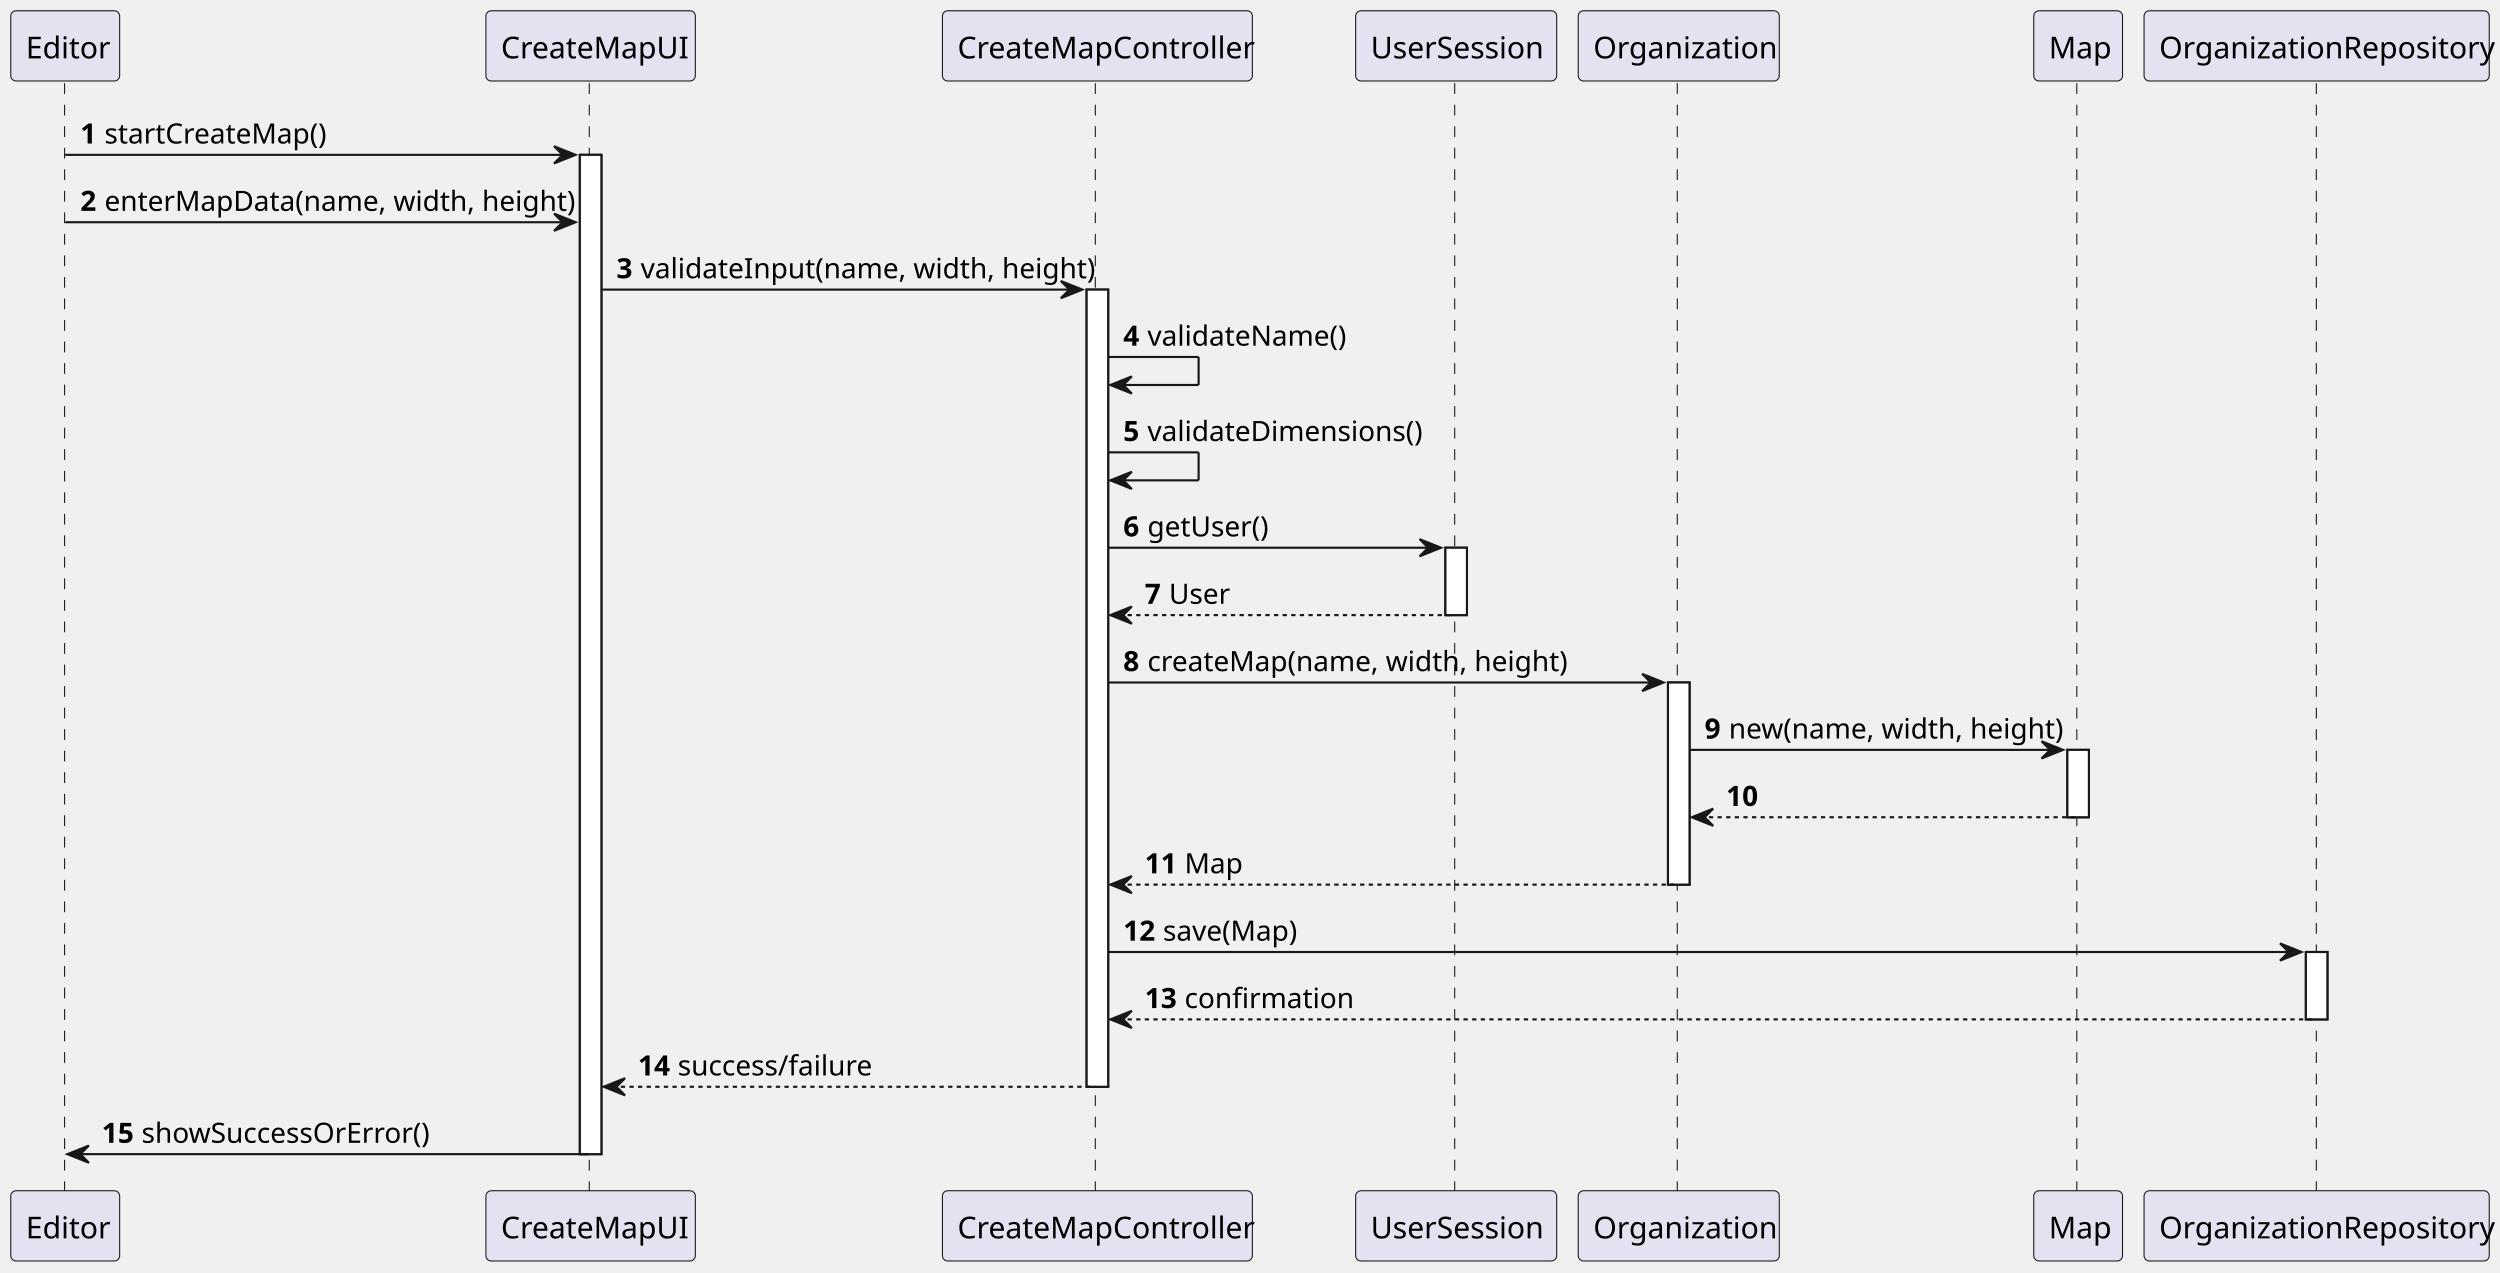
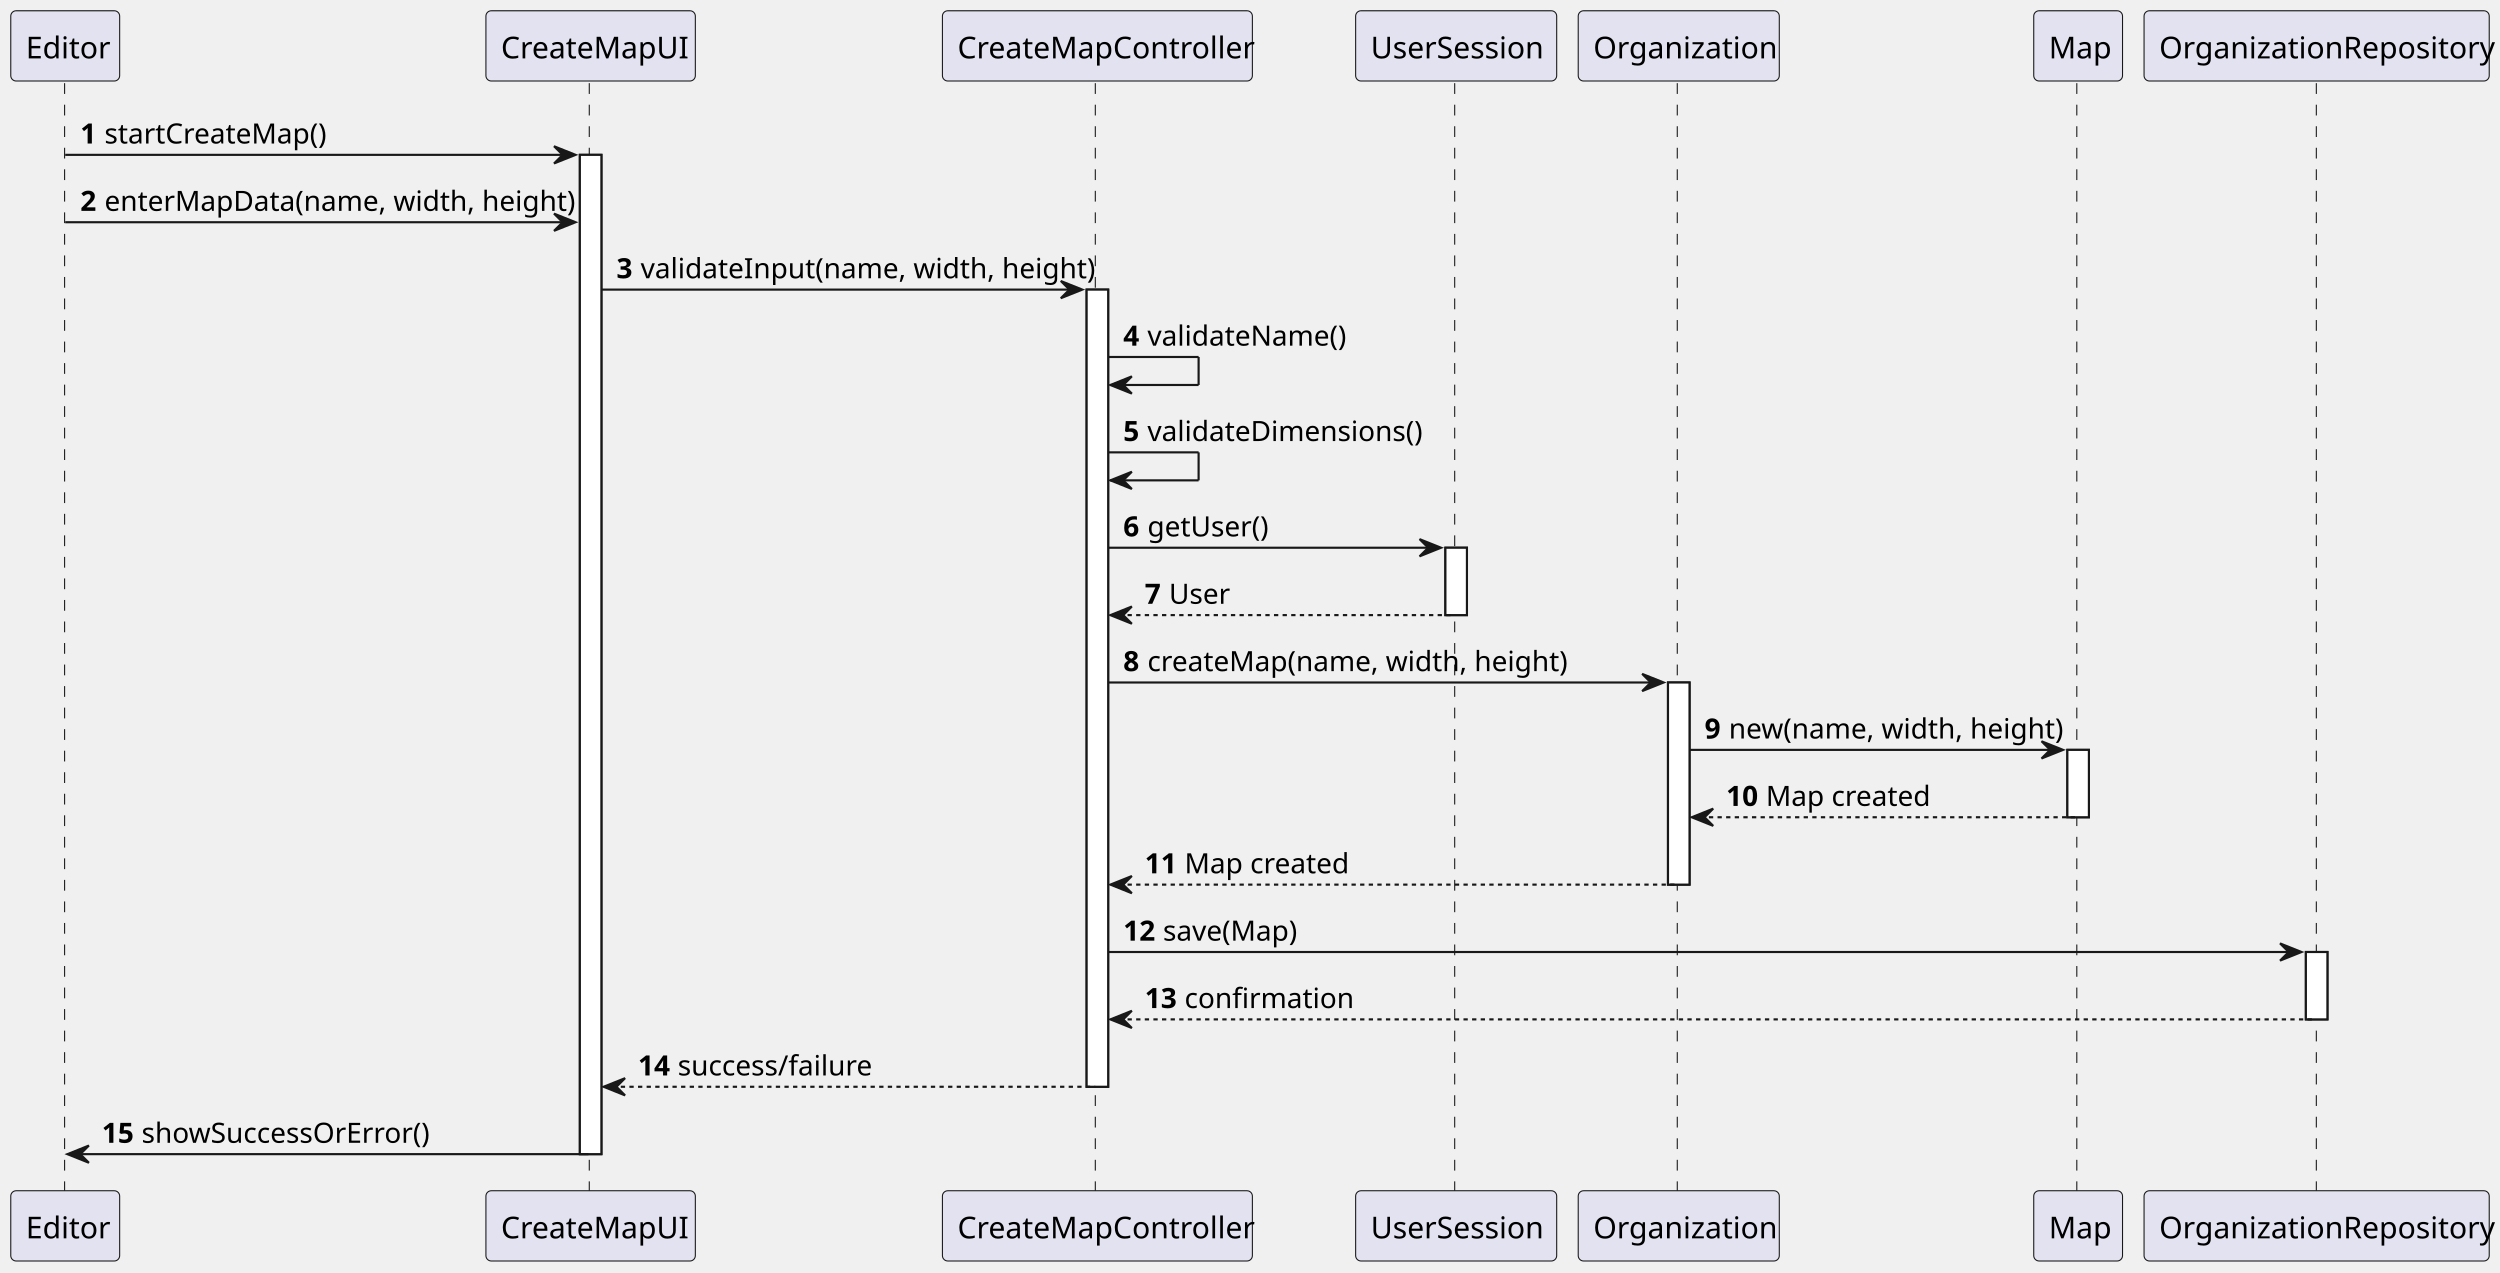
<svg xmlns="http://www.w3.org/2000/svg" contentStyleType="text/css" height="591px" preserveAspectRatio="none" style="width:1161px;height:591px;background:#FFFFFF;" version="1.1" viewBox="0 0 1161 591" width="1161px" zoomAndPan="magnify">
  <defs />
  <g>
    <rect fill="#FFFFFF" height="464.074" style="stroke:#181818;stroke-width:1.0;" width="10" x="269.289" y="71.912" />
    <rect fill="#FFFFFF" height="370.201" style="stroke:#181818;stroke-width:1.0;" width="10" x="504.633" y="134.494" />
    <rect fill="#FFFFFF" height="31.291" style="stroke:#181818;stroke-width:1.0;" width="10" x="671.243" y="254.367" />
    <rect fill="#FFFFFF" height="93.873" style="stroke:#181818;stroke-width:1.0;" width="10" x="774.615" y="316.949" />
    <rect fill="#FFFFFF" height="31.291" style="stroke:#181818;stroke-width:1.0;" width="10" x="960.085" y="348.24" />
    <rect fill="#FFFFFF" height="31.291" style="stroke:#181818;stroke-width:1.0;" width="10" x="1070.851" y="442.113" />
    <line style="stroke:#181818;stroke-width:0.5;stroke-dasharray:5.0,5.0;" x1="30" x2="30" y1="38.621" y2="553.986" />
    <line style="stroke:#181818;stroke-width:0.5;stroke-dasharray:5.0,5.0;" x1="273.661" x2="273.661" y1="38.621" y2="553.986" />
    <line style="stroke:#181818;stroke-width:0.5;stroke-dasharray:5.0,5.0;" x1="508.661" x2="508.661" y1="38.621" y2="553.986" />
    <line style="stroke:#181818;stroke-width:0.5;stroke-dasharray:5.0,5.0;" x1="675.56" x2="675.56" y1="38.621" y2="553.986" />
    <line style="stroke:#181818;stroke-width:0.5;stroke-dasharray:5.0,5.0;" x1="778.925" x2="778.925" y1="38.621" y2="553.986" />
    <line style="stroke:#181818;stroke-width:0.5;stroke-dasharray:5.0,5.0;" x1="964.468" x2="964.468" y1="38.621" y2="553.986" />
    <line style="stroke:#181818;stroke-width:0.5;stroke-dasharray:5.0,5.0;" x1="1075.703" x2="1075.703" y1="38.621" y2="553.986" />
    <rect fill="#E2E2F0" height="32.621" rx="2.5" ry="2.5" style="stroke:#181818;stroke-width:0.5;" width="50.572" x="5" y="5" />
    <text fill="#000000" font-family="sans-serif" font-size="14" lengthAdjust="spacing" textLength="36.572" x="12" y="27.107">Editor</text>
    <rect fill="#E2E2F0" height="32.621" rx="2.5" ry="2.5" style="stroke:#181818;stroke-width:0.5;" width="50.572" x="5" y="552.986" />
    <text fill="#000000" font-family="sans-serif" font-size="14" lengthAdjust="spacing" textLength="36.572" x="12" y="575.094">Editor</text>
    <rect fill="#E2E2F0" height="32.621" rx="2.5" ry="2.5" style="stroke:#181818;stroke-width:0.5;" width="97.255" x="225.661" y="5" />
    <text fill="#000000" font-family="sans-serif" font-size="14" lengthAdjust="spacing" textLength="83.255" x="232.661" y="27.107">CreateMapUI</text>
    <rect fill="#E2E2F0" height="32.621" rx="2.5" ry="2.5" style="stroke:#181818;stroke-width:0.5;" width="97.255" x="225.661" y="552.986" />
    <text fill="#000000" font-family="sans-serif" font-size="14" lengthAdjust="spacing" textLength="83.255" x="232.661" y="575.094">CreateMapUI</text>
    <rect fill="#E2E2F0" height="32.621" rx="2.5" ry="2.5" style="stroke:#181818;stroke-width:0.5;" width="143.944" x="437.661" y="5" />
    <text fill="#000000" font-family="sans-serif" font-size="14" lengthAdjust="spacing" textLength="129.944" x="444.661" y="27.107">CreateMapController</text>
    <rect fill="#E2E2F0" height="32.621" rx="2.5" ry="2.5" style="stroke:#181818;stroke-width:0.5;" width="143.944" x="437.661" y="552.986" />
    <text fill="#000000" font-family="sans-serif" font-size="14" lengthAdjust="spacing" textLength="129.944" x="444.661" y="575.094">CreateMapController</text>
    <rect fill="#E2E2F0" height="32.621" rx="2.5" ry="2.5" style="stroke:#181818;stroke-width:0.5;" width="93.365" x="629.56" y="5" />
    <text fill="#000000" font-family="sans-serif" font-size="14" lengthAdjust="spacing" textLength="79.365" x="636.56" y="27.107">UserSession</text>
    <rect fill="#E2E2F0" height="32.621" rx="2.5" ry="2.5" style="stroke:#181818;stroke-width:0.5;" width="93.365" x="629.56" y="552.986" />
    <text fill="#000000" font-family="sans-serif" font-size="14" lengthAdjust="spacing" textLength="79.365" x="636.56" y="575.094">UserSession</text>
    <rect fill="#E2E2F0" height="32.621" rx="2.5" ry="2.5" style="stroke:#181818;stroke-width:0.5;" width="93.379" x="732.925" y="5" />
    <text fill="#000000" font-family="sans-serif" font-size="14" lengthAdjust="spacing" textLength="79.379" x="739.925" y="27.107">Organization</text>
    <rect fill="#E2E2F0" height="32.621" rx="2.5" ry="2.5" style="stroke:#181818;stroke-width:0.5;" width="93.379" x="732.925" y="552.986" />
    <text fill="#000000" font-family="sans-serif" font-size="14" lengthAdjust="spacing" textLength="79.379" x="739.925" y="575.094">Organization</text>
    <rect fill="#E2E2F0" height="32.621" rx="2.5" ry="2.5" style="stroke:#181818;stroke-width:0.5;" width="41.234" x="944.468" y="5" />
    <text fill="#000000" font-family="sans-serif" font-size="14" lengthAdjust="spacing" textLength="27.234" x="951.468" y="27.107">Map</text>
    <rect fill="#E2E2F0" height="32.621" rx="2.5" ry="2.5" style="stroke:#181818;stroke-width:0.5;" width="41.234" x="944.468" y="552.986" />
    <text fill="#000000" font-family="sans-serif" font-size="14" lengthAdjust="spacing" textLength="27.234" x="951.468" y="575.094">Map</text>
    <rect fill="#E2E2F0" height="32.621" rx="2.5" ry="2.5" style="stroke:#181818;stroke-width:0.5;" width="160.296" x="995.703" y="5" />
    <text fill="#000000" font-family="sans-serif" font-size="14" lengthAdjust="spacing" textLength="146.296" x="1002.703" y="27.107">OrganizationRepository</text>
    <rect fill="#E2E2F0" height="32.621" rx="2.5" ry="2.5" style="stroke:#181818;stroke-width:0.5;" width="160.296" x="995.703" y="552.986" />
    <text fill="#000000" font-family="sans-serif" font-size="14" lengthAdjust="spacing" textLength="146.296" x="1002.703" y="575.094">OrganizationRepository</text>
    <rect fill="#FFFFFF" height="464.074" style="stroke:#181818;stroke-width:1.0;" width="10" x="269.289" y="71.912" />
    <rect fill="#FFFFFF" height="370.201" style="stroke:#181818;stroke-width:1.0;" width="10" x="504.633" y="134.494" />
    <rect fill="#FFFFFF" height="31.291" style="stroke:#181818;stroke-width:1.0;" width="10" x="671.243" y="254.367" />
    <rect fill="#FFFFFF" height="93.873" style="stroke:#181818;stroke-width:1.0;" width="10" x="774.615" y="316.949" />
    <rect fill="#FFFFFF" height="31.291" style="stroke:#181818;stroke-width:1.0;" width="10" x="960.085" y="348.24" />
    <rect fill="#FFFFFF" height="31.291" style="stroke:#181818;stroke-width:1.0;" width="10" x="1070.851" y="442.113" />
    <polygon fill="#181818" points="257.289,67.912,267.289,71.912,257.289,75.912,261.289,71.912" style="stroke:#181818;stroke-width:1.0;" />
    <line style="stroke:#181818;stroke-width:1.0;" x1="30.286" x2="263.289" y1="71.912" y2="71.912" />
    <text fill="#000000" font-family="sans-serif" font-size="13" font-weight="bold" lengthAdjust="spacing" textLength="7.23" x="37.286" y="66.649">1</text>
    <text fill="#000000" font-family="sans-serif" font-size="13" lengthAdjust="spacing" textLength="98.249" x="48.516" y="66.649">startCreateMap()</text>
    <polygon fill="#181818" points="257.289,99.203,267.289,103.203,257.289,107.203,261.289,103.203" style="stroke:#181818;stroke-width:1.0;" />
    <line style="stroke:#181818;stroke-width:1.0;" x1="30.286" x2="263.289" y1="103.203" y2="103.203" />
    <text fill="#000000" font-family="sans-serif" font-size="13" font-weight="bold" lengthAdjust="spacing" textLength="7.23" x="37.286" y="97.94">2</text>
    <text fill="#000000" font-family="sans-serif" font-size="13" lengthAdjust="spacing" textLength="203.773" x="48.516" y="97.94">enterMapData(name, width, height)</text>
    <polygon fill="#181818" points="492.633,130.494,502.633,134.494,492.633,138.494,496.633,134.494" style="stroke:#181818;stroke-width:1.0;" />
    <line style="stroke:#181818;stroke-width:1.0;" x1="279.289" x2="498.633" y1="134.494" y2="134.494" />
    <text fill="#000000" font-family="sans-serif" font-size="13" font-weight="bold" lengthAdjust="spacing" textLength="7.23" x="286.289" y="129.231">3</text>
    <text fill="#000000" font-family="sans-serif" font-size="13" lengthAdjust="spacing" textLength="195.114" x="297.519" y="129.231">validateInput(name, width, height)</text>
    <line style="stroke:#181818;stroke-width:1.0;" x1="514.633" x2="556.633" y1="165.785" y2="165.785" />
    <line style="stroke:#181818;stroke-width:1.0;" x1="556.633" x2="556.633" y1="165.785" y2="178.785" />
    <line style="stroke:#181818;stroke-width:1.0;" x1="515.633" x2="556.633" y1="178.785" y2="178.785" />
    <polygon fill="#181818" points="525.633,174.785,515.633,178.785,525.633,182.785,521.633,178.785" style="stroke:#181818;stroke-width:1.0;" />
    <text fill="#000000" font-family="sans-serif" font-size="13" font-weight="bold" lengthAdjust="spacing" textLength="7.23" x="521.633" y="160.523">4</text>
    <text fill="#000000" font-family="sans-serif" font-size="13" lengthAdjust="spacing" textLength="88.144" x="532.863" y="160.523">validateName()</text>
    <line style="stroke:#181818;stroke-width:1.0;" x1="514.633" x2="556.633" y1="210.076" y2="210.076" />
    <line style="stroke:#181818;stroke-width:1.0;" x1="556.633" x2="556.633" y1="210.076" y2="223.076" />
    <line style="stroke:#181818;stroke-width:1.0;" x1="515.633" x2="556.633" y1="223.076" y2="223.076" />
    <polygon fill="#181818" points="525.633,219.076,515.633,223.076,525.633,227.076,521.633,223.076" style="stroke:#181818;stroke-width:1.0;" />
    <text fill="#000000" font-family="sans-serif" font-size="13" font-weight="bold" lengthAdjust="spacing" textLength="7.23" x="521.633" y="204.814">5</text>
    <text fill="#000000" font-family="sans-serif" font-size="13" lengthAdjust="spacing" textLength="121.38" x="532.863" y="204.814">validateDimensions()</text>
    <polygon fill="#181818" points="659.243,250.367,669.243,254.367,659.243,258.367,663.243,254.367" style="stroke:#181818;stroke-width:1.0;" />
    <line style="stroke:#181818;stroke-width:1.0;" x1="514.633" x2="665.243" y1="254.367" y2="254.367" />
    <text fill="#000000" font-family="sans-serif" font-size="13" font-weight="bold" lengthAdjust="spacing" textLength="7.23" x="521.633" y="249.105">6</text>
    <text fill="#000000" font-family="sans-serif" font-size="13" lengthAdjust="spacing" textLength="54.177" x="532.863" y="249.105">getUser()</text>
    <polygon fill="#181818" points="525.633,281.658,515.633,285.658,525.633,289.658,521.633,285.658" style="stroke:#181818;stroke-width:1.0;" />
    <line style="stroke:#181818;stroke-width:1.0;stroke-dasharray:2.0,2.0;" x1="519.633" x2="675.243" y1="285.658" y2="285.658" />
    <text fill="#000000" font-family="sans-serif" font-size="13" font-weight="bold" lengthAdjust="spacing" textLength="7.23" x="531.633" y="280.396">7</text>
    <text fill="#000000" font-family="sans-serif" font-size="13" lengthAdjust="spacing" textLength="27.447" x="542.863" y="280.396">User</text>
    <polygon fill="#181818" points="762.615,312.949,772.615,316.949,762.615,320.949,766.615,316.949" style="stroke:#181818;stroke-width:1.0;" />
    <line style="stroke:#181818;stroke-width:1.0;" x1="514.633" x2="768.615" y1="316.949" y2="316.949" />
    <text fill="#000000" font-family="sans-serif" font-size="13" font-weight="bold" lengthAdjust="spacing" textLength="7.23" x="521.633" y="311.687">8</text>
    <text fill="#000000" font-family="sans-serif" font-size="13" lengthAdjust="spacing" textLength="182.812" x="532.863" y="311.687">createMap(name, width, height)</text>
    <polygon fill="#181818" points="948.085,344.24,958.085,348.24,948.085,352.24,952.085,348.24" style="stroke:#181818;stroke-width:1.0;" />
    <line style="stroke:#181818;stroke-width:1.0;" x1="784.615" x2="954.085" y1="348.24" y2="348.24" />
    <text fill="#000000" font-family="sans-serif" font-size="13" font-weight="bold" lengthAdjust="spacing" textLength="7.23" x="791.615" y="342.978">9</text>
    <text fill="#000000" font-family="sans-serif" font-size="13" lengthAdjust="spacing" textLength="145.241" x="802.845" y="342.978">new(name, width, height)</text>
    <polygon fill="#181818" points="795.615,375.531,785.615,379.531,795.615,383.531,791.615,379.531" style="stroke:#181818;stroke-width:1.0;" />
    <line style="stroke:#181818;stroke-width:1.0;stroke-dasharray:2.0,2.0;" x1="789.615" x2="964.085" y1="379.531" y2="379.531" />
    <text fill="#000000" font-family="sans-serif" font-size="13" font-weight="bold" lengthAdjust="spacing" textLength="14.46" x="801.615" y="374.269">10</text>
-     <text fill="#000000" font-family="sans-serif" font-size="13" lengthAdjust="spacing" textLength="3.612" x="820.075" y="374.269"> </text>
+     <text fill="#000000" font-family="sans-serif" font-size="13" lengthAdjust="spacing" textLength="72.262" x="820.075" y="374.269">Map created</text>
    <polygon fill="#181818" points="525.633,406.822,515.633,410.822,525.633,414.822,521.633,410.822" style="stroke:#181818;stroke-width:1.0;" />
    <line style="stroke:#181818;stroke-width:1.0;stroke-dasharray:2.0,2.0;" x1="519.633" x2="778.615" y1="410.822" y2="410.822" />
    <text fill="#000000" font-family="sans-serif" font-size="13" font-weight="bold" lengthAdjust="spacing" textLength="14.46" x="531.633" y="405.56">11</text>
-     <text fill="#000000" font-family="sans-serif" font-size="13" lengthAdjust="spacing" textLength="25.289" x="550.093" y="405.56">Map</text>
+     <text fill="#000000" font-family="sans-serif" font-size="13" lengthAdjust="spacing" textLength="72.262" x="550.093" y="405.56">Map created</text>
    <polygon fill="#181818" points="1058.851,438.113,1068.851,442.113,1058.851,446.113,1062.851,442.113" style="stroke:#181818;stroke-width:1.0;" />
    <line style="stroke:#181818;stroke-width:1.0;" x1="514.633" x2="1064.851" y1="442.113" y2="442.113" />
    <text fill="#000000" font-family="sans-serif" font-size="13" font-weight="bold" lengthAdjust="spacing" textLength="14.46" x="521.633" y="436.851">12</text>
    <text fill="#000000" font-family="sans-serif" font-size="13" lengthAdjust="spacing" textLength="61.407" x="540.093" y="436.851">save(Map)</text>
    <polygon fill="#181818" points="525.633,469.404,515.633,473.404,525.633,477.404,521.633,473.404" style="stroke:#181818;stroke-width:1.0;" />
    <line style="stroke:#181818;stroke-width:1.0;stroke-dasharray:2.0,2.0;" x1="519.633" x2="1074.851" y1="473.404" y2="473.404" />
    <text fill="#000000" font-family="sans-serif" font-size="13" font-weight="bold" lengthAdjust="spacing" textLength="14.46" x="531.633" y="468.142">13</text>
    <text fill="#000000" font-family="sans-serif" font-size="13" lengthAdjust="spacing" textLength="70.808" x="550.093" y="468.142">confirmation</text>
    <polygon fill="#181818" points="290.289,500.695,280.289,504.695,290.289,508.695,286.289,504.695" style="stroke:#181818;stroke-width:1.0;" />
    <line style="stroke:#181818;stroke-width:1.0;stroke-dasharray:2.0,2.0;" x1="284.289" x2="508.633" y1="504.695" y2="504.695" />
    <text fill="#000000" font-family="sans-serif" font-size="13" font-weight="bold" lengthAdjust="spacing" textLength="14.46" x="296.289" y="499.433">14</text>
    <text fill="#000000" font-family="sans-serif" font-size="13" lengthAdjust="spacing" textLength="85.979" x="314.748" y="499.433">success/failure</text>
    <polygon fill="#181818" points="41.286,531.986,31.286,535.986,41.286,539.986,37.286,535.986" style="stroke:#181818;stroke-width:1.0;" />
    <line style="stroke:#181818;stroke-width:1.0;" x1="35.286" x2="273.289" y1="535.986" y2="535.986" />
    <text fill="#000000" font-family="sans-serif" font-size="13" font-weight="bold" lengthAdjust="spacing" textLength="14.46" x="47.286" y="530.724">15</text>
    <text fill="#000000" font-family="sans-serif" font-size="13" lengthAdjust="spacing" textLength="131.466" x="65.746" y="530.724">showSuccessOrError()</text>
  </g>
</svg>
